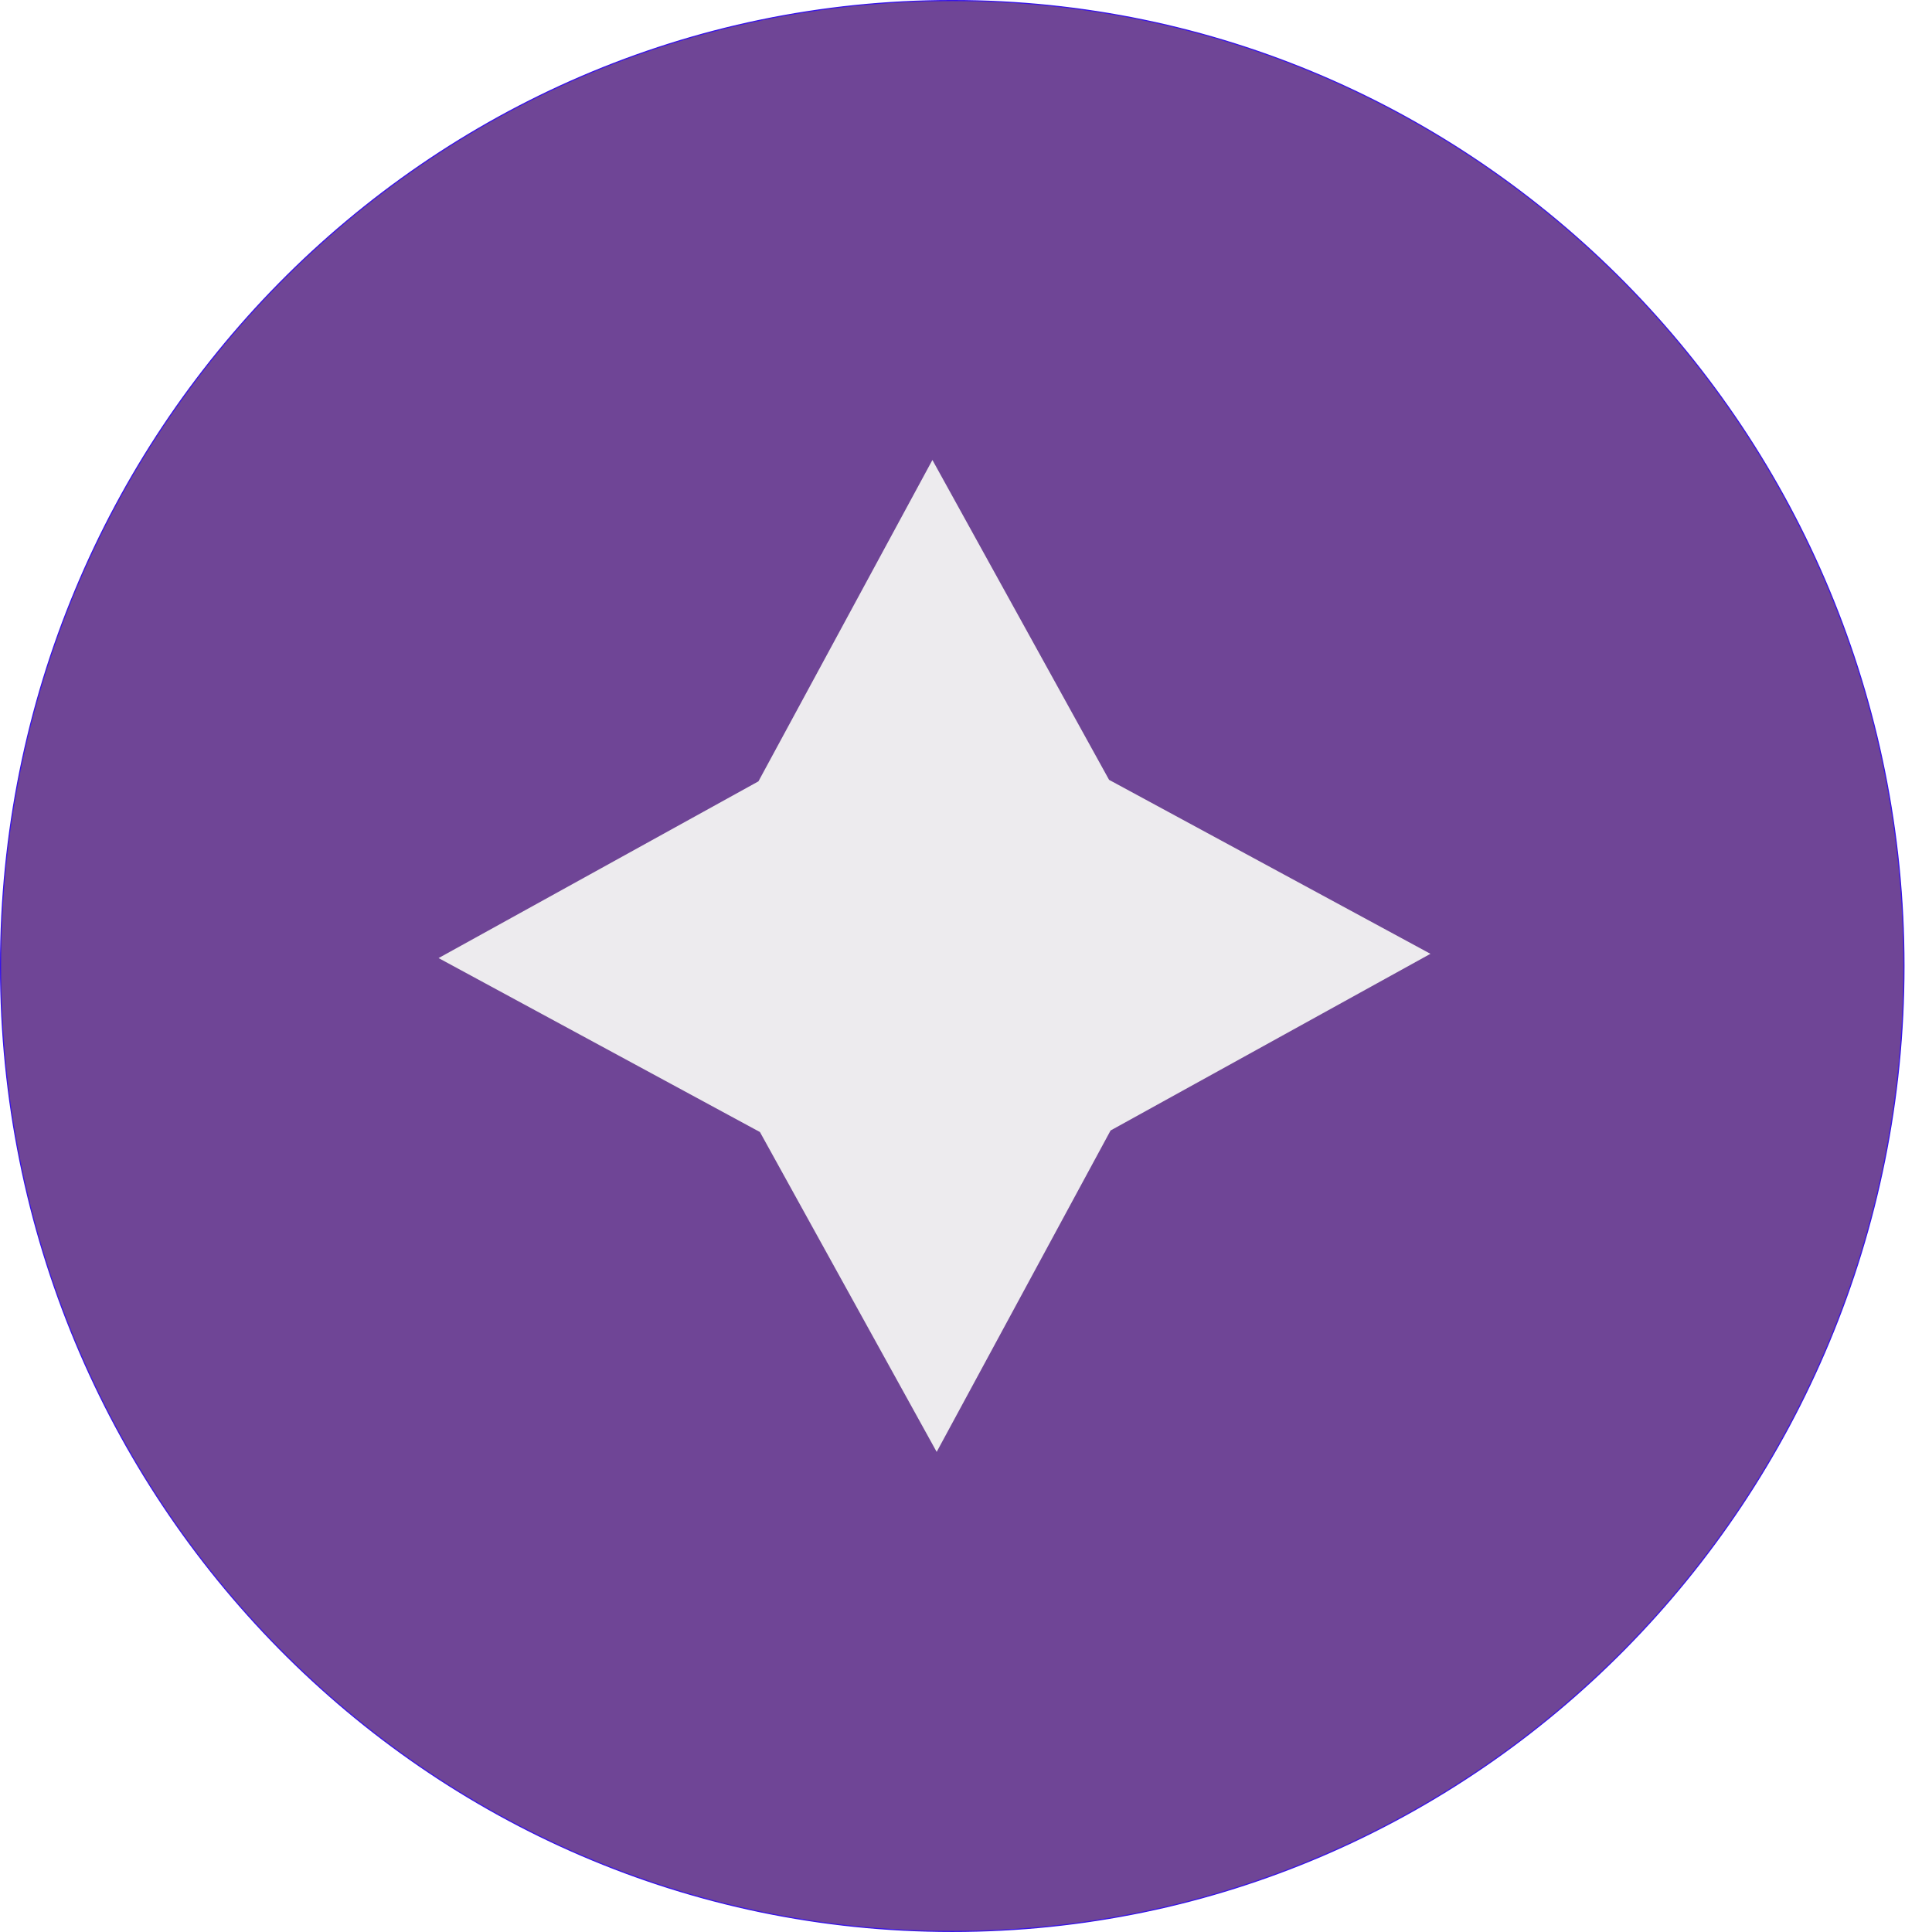
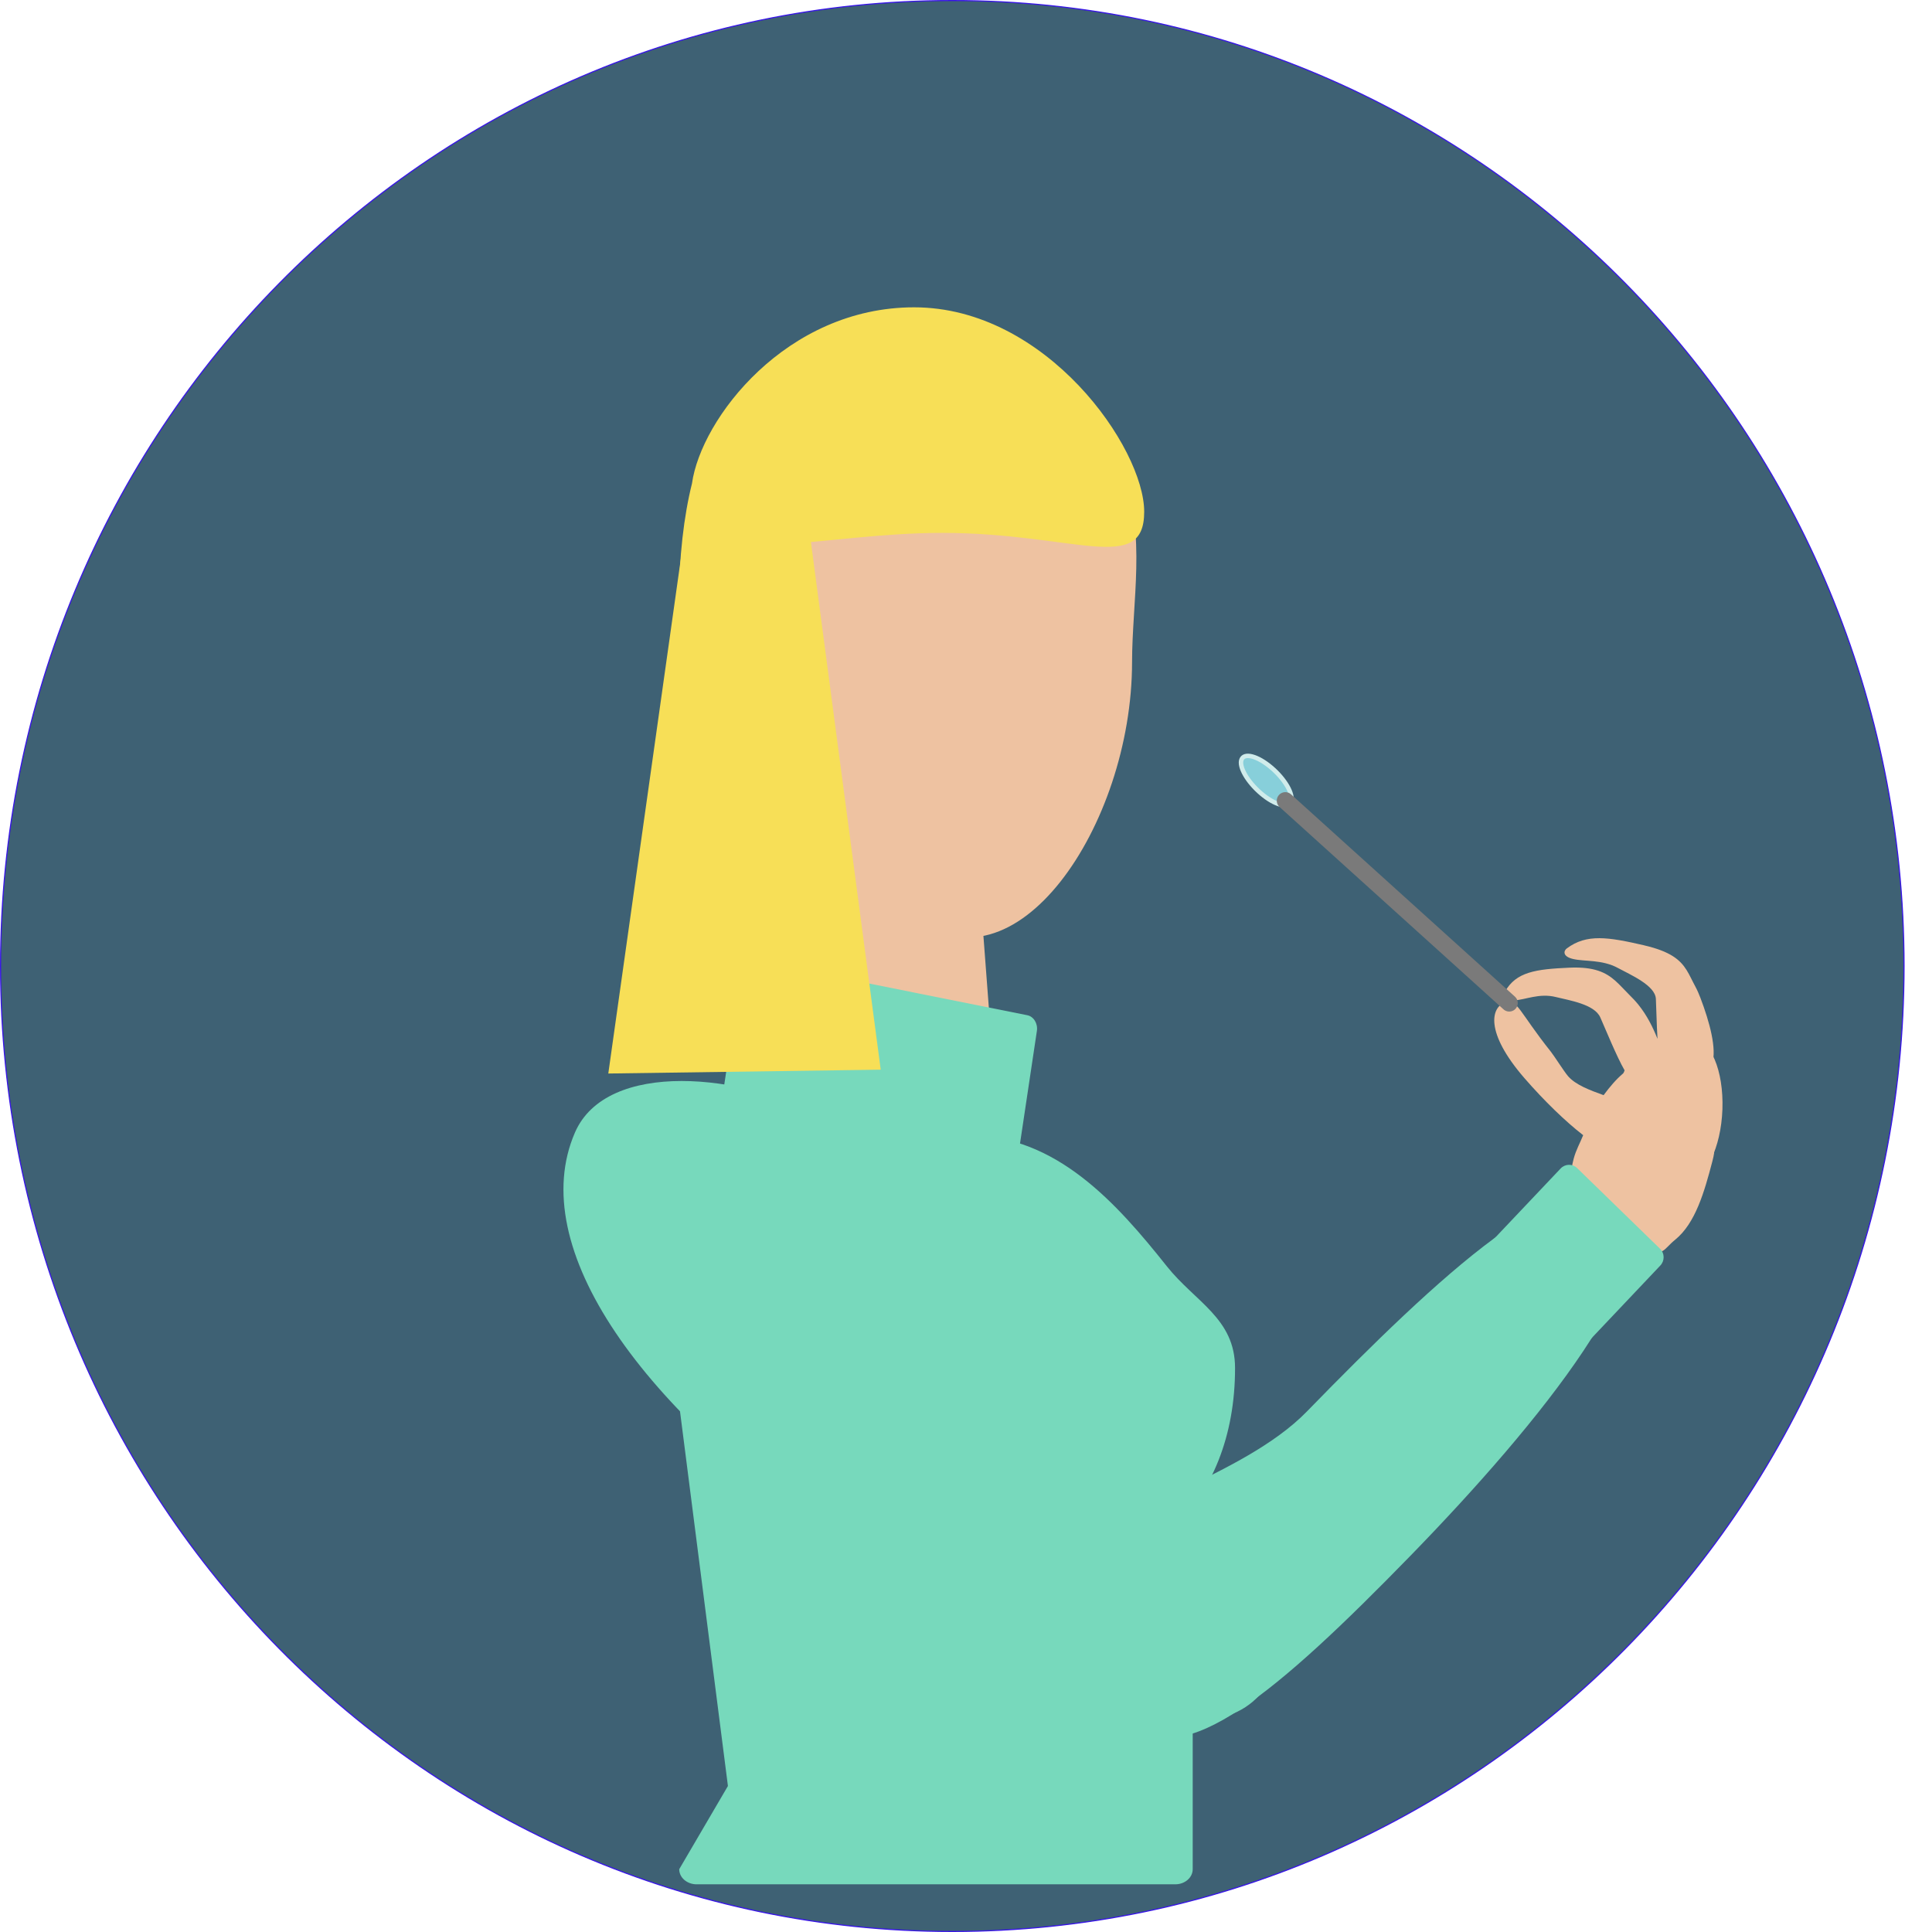
- <svg xmlns="http://www.w3.org/2000/svg" width="34.409mm" height="34.906mm" viewBox="0 0 34.409 34.906" version="1.1" id="svg1693">
-   <defs id="defs1687" />
-   <g id="layer1" transform="translate(-112.0633,-125.4222)">
-     <path stroke="#3714e7" stroke-width="0.02" d="m 112.073,142.875 c 0,-9.633 7.698,-17.443 17.194,-17.443 9.496,0 17.195,7.809 17.195,17.443 0,9.633 -7.698,17.443 -17.195,17.443 -9.496,0 -17.194,-7.809 -17.194,-17.443 z" fill="#6f4596" stroke-linecap="round" opacity="1" stroke-linejoin="round" id="path964" style="clip-rule:evenodd;fill-rule:evenodd" />
-     <path d="m 128.986,151.654 -3.193,-5.779 -5.806,-3.143 5.779,-3.193 3.143,-5.806 3.192,5.779 5.806,3.143 -5.779,3.192 z" opacity="1" fill="#edebee" id="path966" style="clip-rule:evenodd;fill-rule:evenodd;stroke-width:0.126;stroke-linecap:round;stroke-linejoin:round" />
+ <svg xmlns="http://www.w3.org/2000/svg" width="72.408mm" height="73.453mm" viewBox="0 0 72.408 73.453" version="1.1" id="svg552">
+   <defs id="defs546" />
+   <g id="layer1" transform="translate(-0.0814997,-0.1259789)">
+     <path stroke="#3714e7" stroke-width="0.042" d="m 0.103,36.853 c 0,-20.272 16.2,-36.706 36.183,-36.706 19.983,0 36.183,16.433 36.183,36.706 0,20.272 -16.2,36.705 -36.183,36.705 -19.983,0 -36.183,-16.434 -36.183,-36.705 z" fill="#3e6174" stroke-linecap="round" opacity="1" stroke-linejoin="round" id="path282" style="clip-rule:evenodd;fill-rule:evenodd;stroke-linecap:round;stroke-linejoin:round" />
+     <g opacity="1" id="g329" style="clip-rule:evenodd;fill-rule:evenodd;stroke-linecap:round;stroke-linejoin:round" transform="matrix(0.2645833,0,0,0.2645833,-14.33975,-15.19737)">
+       <path d="m 155.875,146.836 c 0,-23.565 13.33,-42.668 29.773,-42.668 10.513,0 24.459,8.916 30.273,22.538 3.279,7.683 1.252,17.839 1.252,26.337 0,23.565 -16.954,48.464 -31.525,36.461 -25.817,-21.267 -29.773,-19.103 -29.773,-42.668 z" opacity="1" fill="#eec2a1" id="path325" />
+       <path d="m 185.856,102.075 c -18.356,0 -30.622,15.983 -31.921,25.324 -1.157,4.626 -1.875,10.609 -1.875,17.227 0,14.546 3.371,26.331 7.544,26.331 4.172,0 7.558,-11.785 7.558,-26.331 0,-2.992 -0.169,-5.823 -0.433,-8.504 6.462,-0.339 14.621,-1.634 23.137,-1.634 19.027,0 29.05,6.127 29.05,-3.034 0,-9.161 -14.033,-29.379 -33.06,-29.379 z" opacity="1" fill="#f7df57" id="path327" />
+     </g>
+     <path d="m 29.033,31.724 8.135,0.002 0.669,8.845 -8.833,-0.583 -0.366,0.23 z" opacity="1" fill="#eec2a1" id="path331" style="clip-rule:evenodd;fill-rule:evenodd;stroke-width:0.265;stroke-linecap:round;stroke-linejoin:round" />
+     <path d="m 28.416,45.194 c 0,-0.04 0.022,-0.073 0.049,-0.073 0.027,0 0.049,0.033 0.049,0.073 0,0.04 -0.022,0.073 -0.049,0.073 -0.027,0 -0.049,-0.033 -0.049,-0.073 z" opacity="1" fill="#eec2a1" id="path333" style="clip-rule:evenodd;fill-rule:evenodd;stroke-width:0.265;stroke-linecap:round;stroke-linejoin:round" />
+     <path d="m 21.939,43.186 c 1.204,-2.78 6.392,-2.278 9.617,-0.517 1.823,0.995 0.704,2.005 3.599,4.009 0,0 2.215,2.031 4.708,4.521 2.388,2.386 5.031,5.192 6.223,7.037 1.976,3.057 3.382,3.345 2.538,5.294 -1.885,4.351 -8.045,0.988 -16.128,-4.385 C 24.411,53.771 20.054,47.537 21.939,43.186 Z" opacity="1" fill="#77d9bc" id="path335" style="clip-rule:evenodd;fill-rule:evenodd;stroke-width:0.265;stroke-linecap:round;stroke-linejoin:round" />
+     <path d="m 49.774,53.782 c 5.001,-5.133 9.996,-9.808 11.916,-7.785 1.92,2.023 -2.999,8.158 -8,13.292 -5.001,5.133 -8.697,8.309 -10.617,6.287 -0.954,-1.005 -3.475,-4.043 -2.203,-6.08 1.287,-2.061 6.388,-3.131 8.904,-5.713 z" opacity="1" fill="#77d9bc" id="path337" style="clip-rule:evenodd;fill-rule:evenodd;stroke-width:0.265;stroke-linecap:round;stroke-linejoin:round" />
+     <path d="m 28.813,51.204 c 0,-5.181 2.857,-7.913 8.099,-7.913 3.334,0 5.631,2.59 7.527,4.974 1.085,1.364 2.597,1.988 2.597,3.873 0,5.181 -3.489,8.447 -8.731,8.447 -5.242,0 -9.491,-4.2 -9.491,-9.381 z" opacity="1" fill="#77d9bc" id="path339" style="clip-rule:evenodd;fill-rule:evenodd;stroke-width:0.265;stroke-linecap:round;stroke-linejoin:round" />
+     <path d="m 26.37,44.26 v 0 c 0.012,0 0.022,0.01 0.022,0.022 v 0 c 0,0.012 -0.01,0.022 -0.022,0.022 v 0 c -0.012,0 -0.022,-0.01 -0.022,-0.022 v 0 c 0,-0.012 0.01,-0.022 0.022,-0.022 z" opacity="1" fill="#77d9bc" id="path341" style="clip-rule:evenodd;fill-rule:evenodd;stroke-width:0.265;stroke-linecap:round;stroke-linejoin:round" />
+     <path d="m 28.776,36.649 10.362,2.075 c 0.243,0.049 0.406,0.316 0.364,0.597 l -1.275,8.51 C 38.185,48.112 37.954,48.3 37.711,48.251 L 27.349,46.176 c -0.243,-0.049 -0.406,-0.316 -0.364,-0.597 l 1.275,-8.51 c 0.042,-0.281 0.273,-0.469 0.516,-0.421 z" opacity="1" fill="#77d9bc" id="path343" style="clip-rule:evenodd;fill-rule:evenodd;stroke-width:0.265;stroke-linecap:round;stroke-linejoin:round" />
+     <path d="m 26.565,52.975 h 18.2 c 0.365,0 0.661,0.257 0.661,0.574 v 17.643 c 0,0.317 -0.296,0.574 -0.661,0.574 H 26.565 c -0.365,0 -0.661,-0.257 -0.661,-0.574 l 1.852,-3.164 -1.852,-14.48 c 0,-0.317 0.296,-0.574 0.661,-0.574 z" opacity="1" fill="#77d9bc" id="path345" style="clip-rule:evenodd;fill-rule:evenodd;stroke-width:0.265;stroke-linecap:round;stroke-linejoin:round" />
+     <path d="m 26.109,20.352 h 4.752 l 2.704,20.442 -10.357,0.146 z" opacity="1" fill="#f7df57" id="path347" style="clip-rule:evenodd;fill-rule:evenodd;stroke-width:0.265;stroke-linecap:round;stroke-linejoin:round" />
+     <path d="m 62.587,36.066 c -1.361,-0.314 -2.184,-0.448 -2.941,0.12 -0.116,0.086 -0.172,0.303 0.242,0.4 0.444,0.104 1.101,0.015 1.702,0.341 0.484,0.262 1.418,0.661 1.445,1.174 0.017,0.321 0.027,0.949 0.062,1.521 -0.173,-0.432 -0.394,-0.886 -0.735,-1.309 -0.105,-0.129 -0.224,-0.253 -0.345,-0.373 -0.191,-0.189 -0.346,-0.369 -0.526,-0.528 -0.357,-0.315 -0.801,-0.537 -1.739,-0.496 -1.281,0.057 -2.033,0.156 -2.458,0.919 -0.065,0.116 -0.031,0.339 0.358,0.323 0.419,-0.017 0.945,-0.285 1.584,-0.125 0.514,0.128 1.463,0.273 1.685,0.772 0.193,0.433 0.622,1.49 0.925,2.015 -0.02,0.041 -0.028,0.094 -0.061,0.121 -0.264,0.223 -0.507,0.511 -0.737,0.822 -0.515,-0.187 -1.058,-0.384 -1.352,-0.722 -0.143,-0.165 -0.526,-0.769 -0.652,-0.928 -1.226,-1.54 -1.271,-2.025 -1.743,-1.872 -0.52,0.169 -0.793,1.112 0.737,2.875 0.765,0.881 1.561,1.646 2.233,2.169 -0.12,0.299 -0.274,0.566 -0.36,0.891 -0.486,1.847 0.551,2.941 2.656,3.494 0.798,0.21 0.731,-0.028 1.203,-0.412 0.772,-0.628 1.109,-1.824 1.41,-2.97 0.152,-0.578 0.012,-0.361 0.094,-1.364 L 65.414,42.398 65.266,41.234 c -0.137,0.043 0.18,-0.517 -0.09,-0.663 0.18,-0.572 -0.1,-1.593 -0.447,-2.505 -0.056,-0.147 -0.117,-0.29 -0.194,-0.433 -0.122,-0.225 -0.213,-0.436 -0.335,-0.63 -0.243,-0.387 -0.616,-0.706 -1.613,-0.936 z" opacity="1" fill="#eec2a1" id="path349" style="clip-rule:evenodd;fill-rule:evenodd;stroke-width:0.265;stroke-linecap:round;stroke-linejoin:round" />
+     <path d="m 56.432,47.701 2.982,-3.15 c 0.17,-0.18 0.451,-0.187 0.626,-0.016 l 3.155,3.069 c 0.176,0.171 0.18,0.455 0.01,0.635 l -2.982,3.15 c -0.17,0.18 -0.451,0.187 -0.627,0.016 l -3.155,-3.069 c -0.176,-0.171 -0.18,-0.455 -0.01,-0.635 z" opacity="1" fill="#77d9bc" id="path351" style="clip-rule:evenodd;fill-rule:evenodd;stroke-width:0.265;stroke-linecap:round;stroke-linejoin:round" />
+     <path d="m 63.115,42.307 c 0.051,-1.474 0.641,-2.67 1.318,-2.673 0.677,-0.002 1.183,1.19 1.132,2.664 -0.052,1.474 -0.642,2.671 -1.318,2.673 -0.676,0.002 -1.183,-1.19 -1.132,-2.664 z" opacity="1" fill="#eec2a1" id="path353" style="clip-rule:evenodd;fill-rule:evenodd;stroke-width:0.265;stroke-linecap:round;stroke-linejoin:round" />
+     <path d="m 64.204,42.527 c 0.006,-0.022 0.066,-0.025 0.135,-0.006 0.069,0.018 0.12,0.051 0.115,0.072 -0.006,0.022 -0.066,0.024 -0.135,0.006 -0.069,-0.018 -0.121,-0.051 -0.115,-0.072 z" opacity="1" fill="#eec2a1" id="path355" style="clip-rule:evenodd;fill-rule:evenodd;stroke-width:0.265;stroke-linecap:round;stroke-linejoin:round" />
+     <path stroke="#d0eceb" stroke-width="0.169" d="m 48.03,30.296 c -0.52,-0.44 -0.855,-1.018 -0.749,-1.291 0.106,-0.273 0.613,-0.138 1.132,0.302 0.52,0.44 0.855,1.018 0.749,1.291 -0.106,0.273 -0.613,0.138 -1.132,-0.302 z" fill="#87cfda" stroke-linecap="round" opacity="1" stroke-linejoin="round" id="path357" style="clip-rule:evenodd;fill-rule:evenodd;stroke-linecap:round;stroke-linejoin:round" />
+     <path stroke="#7a7a7a" stroke-width="0.649" d="m 48.947,30.567 8.513,7.693" fill="none" stroke-linecap="butt" opacity="1" stroke-linejoin="round" id="path359" style="clip-rule:evenodd;fill-rule:evenodd;stroke-linecap:round;stroke-linejoin:round" />
  </g>
</svg>
